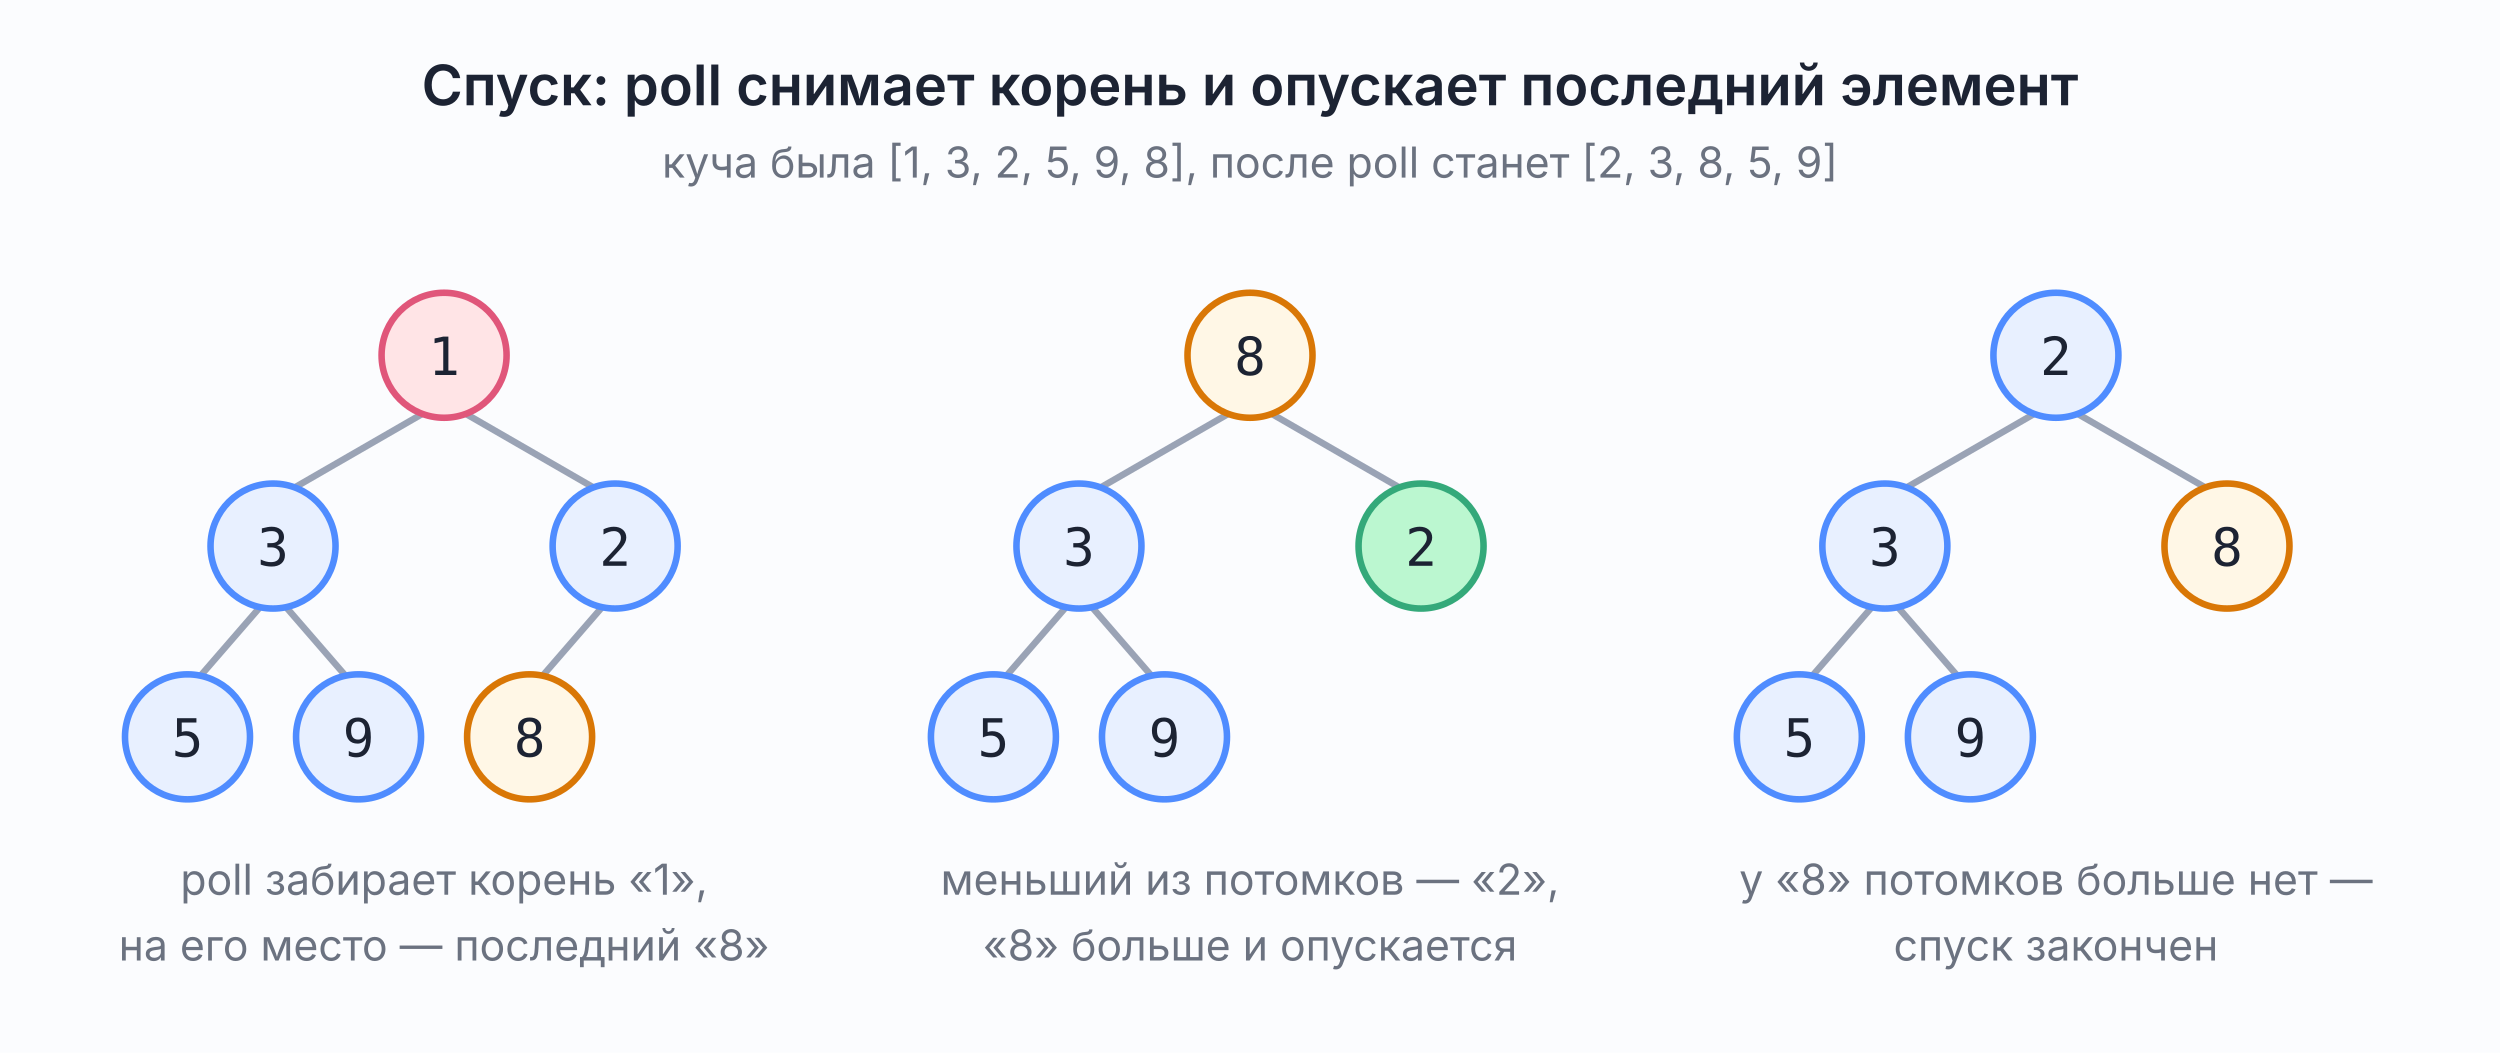
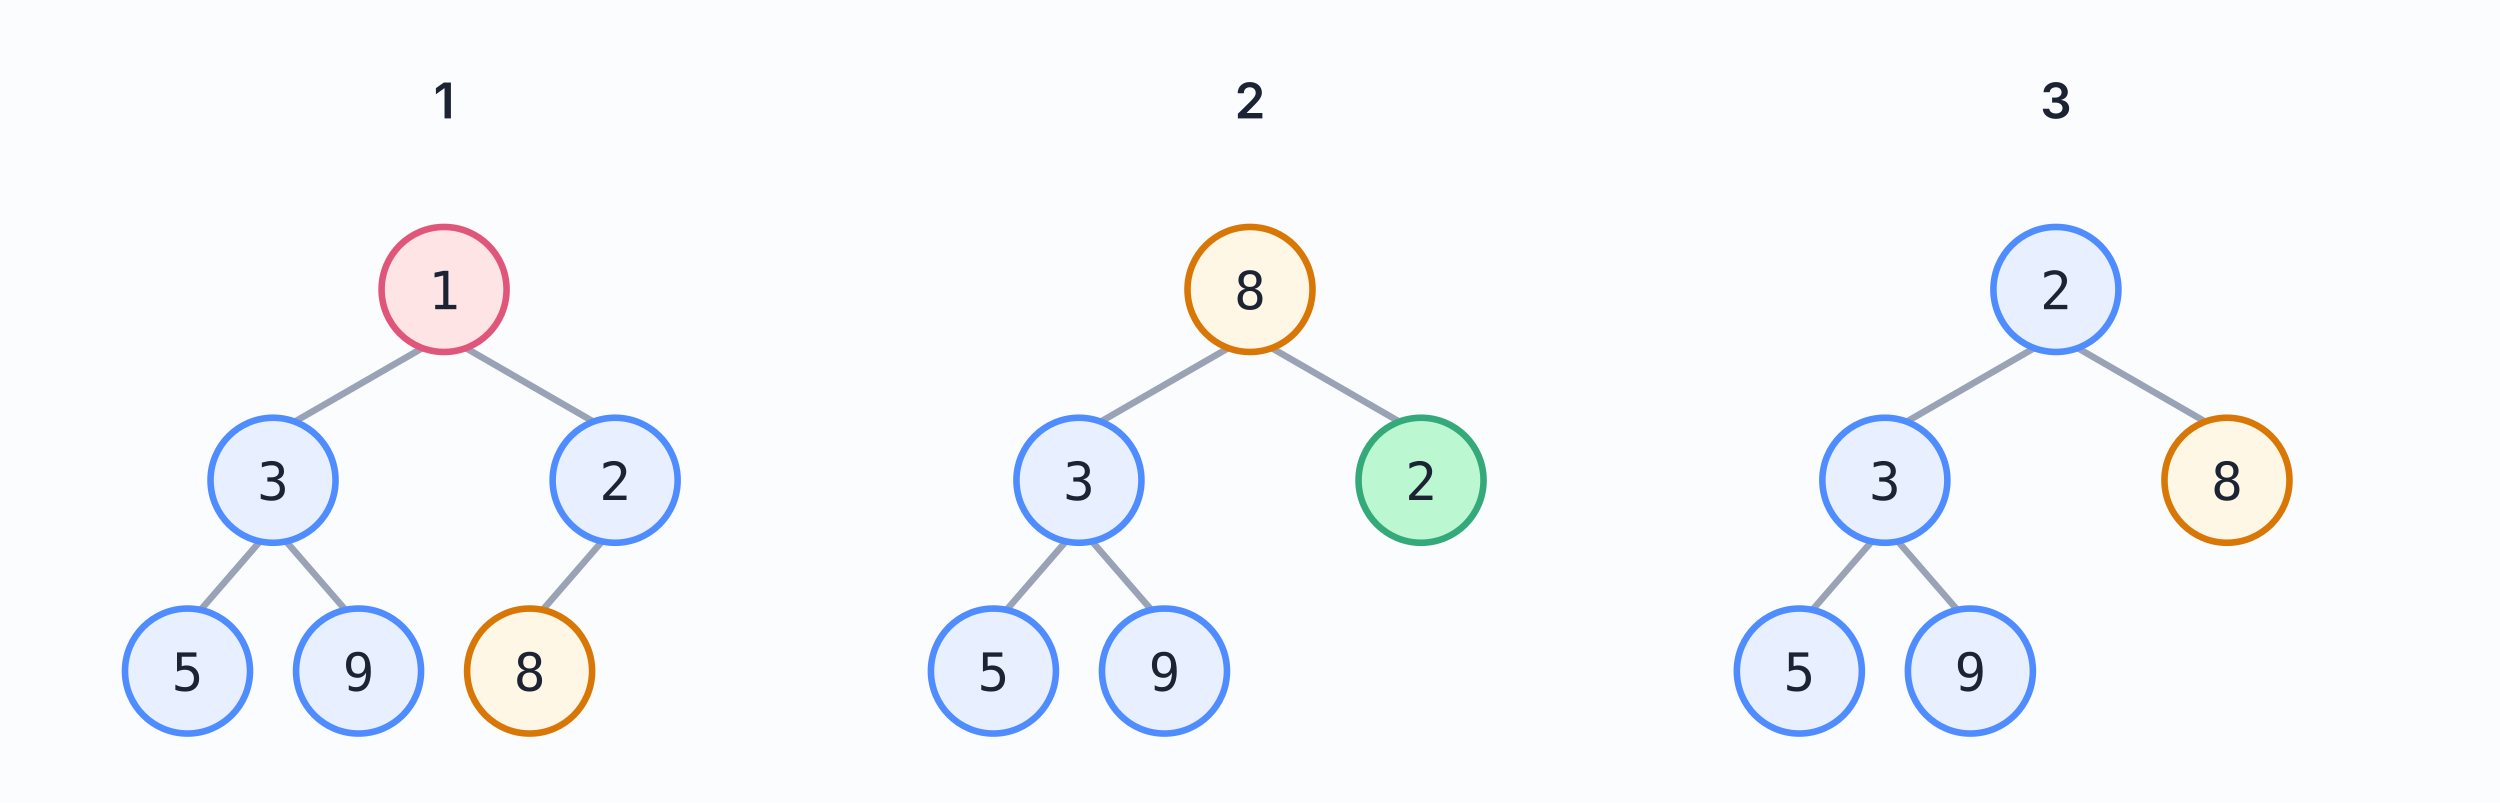
- <svg xmlns="http://www.w3.org/2000/svg" viewBox="0 0 760 320" width="760" height="320" font-family="system-ui, -apple-system, Segoe UI, sans-serif">
-   <rect width="760" height="320" fill="#fbfcfe" />
-   <text x="380" y="32" text-anchor="middle" font-size="17" font-weight="600" fill="#1c2333">Спуск: poll снимает корень и опускает последний элемент</text>
-   <text x="380" y="54" text-anchor="middle" font-size="13" fill="#6b7280">куча была [1, 3, 2, 5, 9, 8], после poll станет [2, 3, 8, 5, 9]</text>
-   <line x1="135" y1="122" x2="83" y2="152" stroke="#9aa3b5" stroke-width="2" stroke-linecap="round" />
-   <line x1="135" y1="122" x2="187" y2="152" stroke="#9aa3b5" stroke-width="2" stroke-linecap="round" />
-   <line x1="83" y1="180" x2="57" y2="210" stroke="#9aa3b5" stroke-width="2" stroke-linecap="round" />
-   <line x1="83" y1="180" x2="109" y2="210" stroke="#9aa3b5" stroke-width="2" stroke-linecap="round" />
-   <line x1="187" y1="180" x2="161" y2="210" stroke="#9aa3b5" stroke-width="2" stroke-linecap="round" />
-   <circle cx="135" cy="108" r="19" fill="#ffe4e6" stroke="#e0567a" stroke-width="2" />
-   <text x="135" y="114" text-anchor="middle" font-size="16" font-family="Consolas, monospace" fill="#1c2333">1</text>
-   <circle cx="83" cy="166" r="19" fill="#e8f0ff" stroke="#4f8cff" stroke-width="2" />
-   <text x="83" y="172" text-anchor="middle" font-size="16" font-family="Consolas, monospace" fill="#1c2333">3</text>
-   <circle cx="187" cy="166" r="19" fill="#e8f0ff" stroke="#4f8cff" stroke-width="2" />
-   <text x="187" y="172" text-anchor="middle" font-size="16" font-family="Consolas, monospace" fill="#1c2333">2</text>
-   <circle cx="57" cy="224" r="19" fill="#e8f0ff" stroke="#4f8cff" stroke-width="2" />
-   <text x="57" y="230" text-anchor="middle" font-size="16" font-family="Consolas, monospace" fill="#1c2333">5</text>
-   <circle cx="109" cy="224" r="19" fill="#e8f0ff" stroke="#4f8cff" stroke-width="2" />
-   <text x="109" y="230" text-anchor="middle" font-size="16" font-family="Consolas, monospace" fill="#1c2333">9</text>
-   <circle cx="161" cy="224" r="19" fill="#fff7e6" stroke="#d97706" stroke-width="2" />
-   <text x="161" y="230" text-anchor="middle" font-size="16" font-family="Consolas, monospace" fill="#1c2333">8</text>
-   <text x="135" y="272" text-anchor="middle" font-size="13" fill="#6b7280">poll забирает корень «1»,</text>
-   <text x="135" y="292" text-anchor="middle" font-size="13" fill="#6b7280">на его место — последний «8»</text>
-   <line x1="380" y1="122" x2="328" y2="152" stroke="#9aa3b5" stroke-width="2" stroke-linecap="round" />
-   <line x1="380" y1="122" x2="432" y2="152" stroke="#9aa3b5" stroke-width="2" stroke-linecap="round" />
-   <line x1="328" y1="180" x2="302" y2="210" stroke="#9aa3b5" stroke-width="2" stroke-linecap="round" />
-   <line x1="328" y1="180" x2="354" y2="210" stroke="#9aa3b5" stroke-width="2" stroke-linecap="round" />
-   <circle cx="380" cy="108" r="19" fill="#fff7e6" stroke="#d97706" stroke-width="2" />
-   <text x="380" y="114" text-anchor="middle" font-size="16" font-family="Consolas, monospace" fill="#1c2333">8</text>
-   <circle cx="328" cy="166" r="19" fill="#e8f0ff" stroke="#4f8cff" stroke-width="2" />
-   <text x="328" y="172" text-anchor="middle" font-size="16" font-family="Consolas, monospace" fill="#1c2333">3</text>
-   <circle cx="432" cy="166" r="19" fill="#bbf7d0" stroke="#34a97a" stroke-width="2" />
-   <text x="432" y="172" text-anchor="middle" font-size="16" font-family="Consolas, monospace" fill="#1c2333">2</text>
-   <circle cx="302" cy="224" r="19" fill="#e8f0ff" stroke="#4f8cff" stroke-width="2" />
-   <text x="302" y="230" text-anchor="middle" font-size="16" font-family="Consolas, monospace" fill="#1c2333">5</text>
-   <circle cx="354" cy="224" r="19" fill="#e8f0ff" stroke="#4f8cff" stroke-width="2" />
-   <text x="354" y="230" text-anchor="middle" font-size="16" font-family="Consolas, monospace" fill="#1c2333">9</text>
-   <text x="380" y="272" text-anchor="middle" font-size="13" fill="#6b7280">меньший из потомков — «2»,</text>
-   <text x="380" y="292" text-anchor="middle" font-size="13" fill="#6b7280">«8» больше и опускается</text>
-   <line x1="625" y1="122" x2="573" y2="152" stroke="#9aa3b5" stroke-width="2" stroke-linecap="round" />
-   <line x1="625" y1="122" x2="677" y2="152" stroke="#9aa3b5" stroke-width="2" stroke-linecap="round" />
-   <line x1="573" y1="180" x2="547" y2="210" stroke="#9aa3b5" stroke-width="2" stroke-linecap="round" />
-   <line x1="573" y1="180" x2="599" y2="210" stroke="#9aa3b5" stroke-width="2" stroke-linecap="round" />
-   <circle cx="625" cy="108" r="19" fill="#e8f0ff" stroke="#4f8cff" stroke-width="2" />
-   <text x="625" y="114" text-anchor="middle" font-size="16" font-family="Consolas, monospace" fill="#1c2333">2</text>
-   <circle cx="573" cy="166" r="19" fill="#e8f0ff" stroke="#4f8cff" stroke-width="2" />
-   <text x="573" y="172" text-anchor="middle" font-size="16" font-family="Consolas, monospace" fill="#1c2333">3</text>
-   <circle cx="677" cy="166" r="19" fill="#fff7e6" stroke="#d97706" stroke-width="2" />
-   <text x="677" y="172" text-anchor="middle" font-size="16" font-family="Consolas, monospace" fill="#1c2333">8</text>
-   <circle cx="547" cy="224" r="19" fill="#e8f0ff" stroke="#4f8cff" stroke-width="2" />
-   <text x="547" y="230" text-anchor="middle" font-size="16" font-family="Consolas, monospace" fill="#1c2333">5</text>
-   <circle cx="599" cy="224" r="19" fill="#e8f0ff" stroke="#4f8cff" stroke-width="2" />
-   <text x="599" y="230" text-anchor="middle" font-size="16" font-family="Consolas, monospace" fill="#1c2333">9</text>
-   <text x="625" y="272" text-anchor="middle" font-size="13" fill="#6b7280">у «8» потомков больше нет —</text>
-   <text x="625" y="292" text-anchor="middle" font-size="13" fill="#6b7280">спуск закончен</text>
+ <svg xmlns="http://www.w3.org/2000/svg" viewBox="0 0 760 244" width="760" height="244" font-family="system-ui, -apple-system, Segoe UI, sans-serif">
+   <rect width="760" height="244" fill="#fbfcfe" />
+   <text x="135" y="36" text-anchor="middle" font-size="15" font-weight="600" fill="#1c2333">1</text>
+   <line x1="135" y1="102" x2="83" y2="132" stroke="#9aa3b5" stroke-width="2" stroke-linecap="round" />
+   <line x1="135" y1="102" x2="187" y2="132" stroke="#9aa3b5" stroke-width="2" stroke-linecap="round" />
+   <line x1="83" y1="160" x2="57" y2="190" stroke="#9aa3b5" stroke-width="2" stroke-linecap="round" />
+   <line x1="83" y1="160" x2="109" y2="190" stroke="#9aa3b5" stroke-width="2" stroke-linecap="round" />
+   <line x1="187" y1="160" x2="161" y2="190" stroke="#9aa3b5" stroke-width="2" stroke-linecap="round" />
+   <circle cx="135" cy="88" r="19" fill="#ffe4e6" stroke="#e0567a" stroke-width="2" />
+   <text x="135" y="94" text-anchor="middle" font-size="16" font-family="Consolas, monospace" fill="#1c2333">1</text>
+   <circle cx="83" cy="146" r="19" fill="#e8f0ff" stroke="#4f8cff" stroke-width="2" />
+   <text x="83" y="152" text-anchor="middle" font-size="16" font-family="Consolas, monospace" fill="#1c2333">3</text>
+   <circle cx="187" cy="146" r="19" fill="#e8f0ff" stroke="#4f8cff" stroke-width="2" />
+   <text x="187" y="152" text-anchor="middle" font-size="16" font-family="Consolas, monospace" fill="#1c2333">2</text>
+   <circle cx="57" cy="204" r="19" fill="#e8f0ff" stroke="#4f8cff" stroke-width="2" />
+   <text x="57" y="210" text-anchor="middle" font-size="16" font-family="Consolas, monospace" fill="#1c2333">5</text>
+   <circle cx="109" cy="204" r="19" fill="#e8f0ff" stroke="#4f8cff" stroke-width="2" />
+   <text x="109" y="210" text-anchor="middle" font-size="16" font-family="Consolas, monospace" fill="#1c2333">9</text>
+   <circle cx="161" cy="204" r="19" fill="#fff7e6" stroke="#d97706" stroke-width="2" />
+   <text x="161" y="210" text-anchor="middle" font-size="16" font-family="Consolas, monospace" fill="#1c2333">8</text>
+   <text x="380" y="36" text-anchor="middle" font-size="15" font-weight="600" fill="#1c2333">2</text>
+   <line x1="380" y1="102" x2="328" y2="132" stroke="#9aa3b5" stroke-width="2" stroke-linecap="round" />
+   <line x1="380" y1="102" x2="432" y2="132" stroke="#9aa3b5" stroke-width="2" stroke-linecap="round" />
+   <line x1="328" y1="160" x2="302" y2="190" stroke="#9aa3b5" stroke-width="2" stroke-linecap="round" />
+   <line x1="328" y1="160" x2="354" y2="190" stroke="#9aa3b5" stroke-width="2" stroke-linecap="round" />
+   <circle cx="380" cy="88" r="19" fill="#fff7e6" stroke="#d97706" stroke-width="2" />
+   <text x="380" y="94" text-anchor="middle" font-size="16" font-family="Consolas, monospace" fill="#1c2333">8</text>
+   <circle cx="328" cy="146" r="19" fill="#e8f0ff" stroke="#4f8cff" stroke-width="2" />
+   <text x="328" y="152" text-anchor="middle" font-size="16" font-family="Consolas, monospace" fill="#1c2333">3</text>
+   <circle cx="432" cy="146" r="19" fill="#bbf7d0" stroke="#34a97a" stroke-width="2" />
+   <text x="432" y="152" text-anchor="middle" font-size="16" font-family="Consolas, monospace" fill="#1c2333">2</text>
+   <circle cx="302" cy="204" r="19" fill="#e8f0ff" stroke="#4f8cff" stroke-width="2" />
+   <text x="302" y="210" text-anchor="middle" font-size="16" font-family="Consolas, monospace" fill="#1c2333">5</text>
+   <circle cx="354" cy="204" r="19" fill="#e8f0ff" stroke="#4f8cff" stroke-width="2" />
+   <text x="354" y="210" text-anchor="middle" font-size="16" font-family="Consolas, monospace" fill="#1c2333">9</text>
+   <text x="625" y="36" text-anchor="middle" font-size="15" font-weight="600" fill="#1c2333">3</text>
+   <line x1="625" y1="102" x2="573" y2="132" stroke="#9aa3b5" stroke-width="2" stroke-linecap="round" />
+   <line x1="625" y1="102" x2="677" y2="132" stroke="#9aa3b5" stroke-width="2" stroke-linecap="round" />
+   <line x1="573" y1="160" x2="547" y2="190" stroke="#9aa3b5" stroke-width="2" stroke-linecap="round" />
+   <line x1="573" y1="160" x2="599" y2="190" stroke="#9aa3b5" stroke-width="2" stroke-linecap="round" />
+   <circle cx="625" cy="88" r="19" fill="#e8f0ff" stroke="#4f8cff" stroke-width="2" />
+   <text x="625" y="94" text-anchor="middle" font-size="16" font-family="Consolas, monospace" fill="#1c2333">2</text>
+   <circle cx="573" cy="146" r="19" fill="#e8f0ff" stroke="#4f8cff" stroke-width="2" />
+   <text x="573" y="152" text-anchor="middle" font-size="16" font-family="Consolas, monospace" fill="#1c2333">3</text>
+   <circle cx="677" cy="146" r="19" fill="#fff7e6" stroke="#d97706" stroke-width="2" />
+   <text x="677" y="152" text-anchor="middle" font-size="16" font-family="Consolas, monospace" fill="#1c2333">8</text>
+   <circle cx="547" cy="204" r="19" fill="#e8f0ff" stroke="#4f8cff" stroke-width="2" />
+   <text x="547" y="210" text-anchor="middle" font-size="16" font-family="Consolas, monospace" fill="#1c2333">5</text>
+   <circle cx="599" cy="204" r="19" fill="#e8f0ff" stroke="#4f8cff" stroke-width="2" />
+   <text x="599" y="210" text-anchor="middle" font-size="16" font-family="Consolas, monospace" fill="#1c2333">9</text>
</svg>
